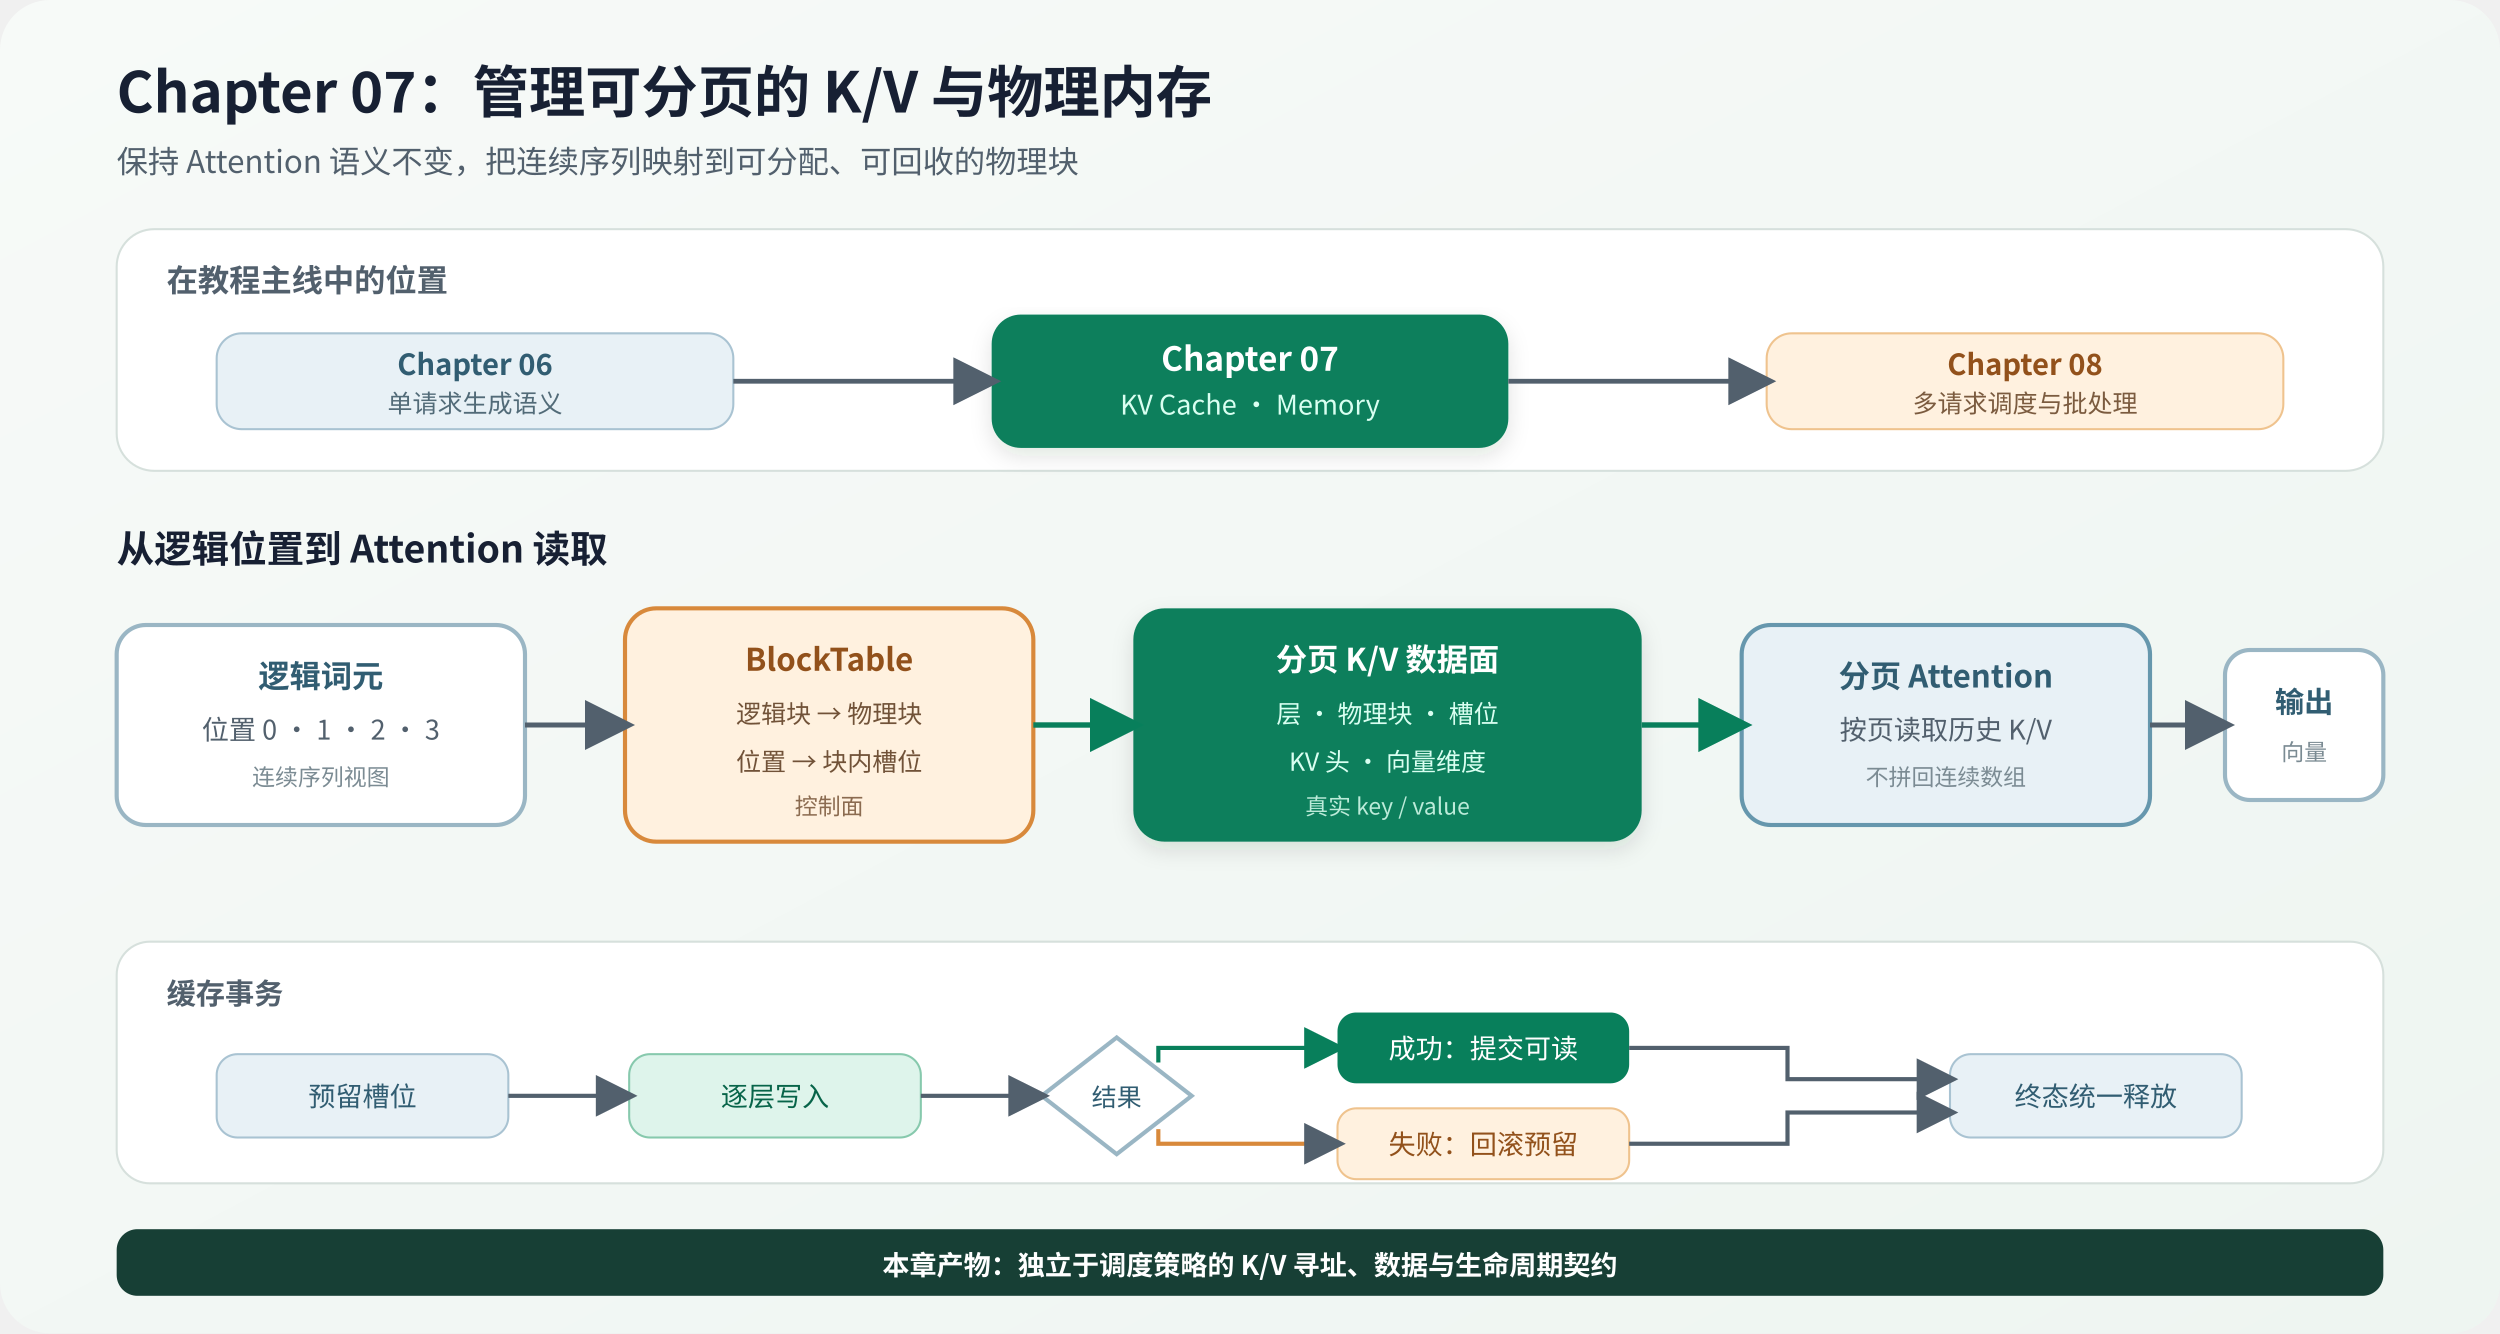
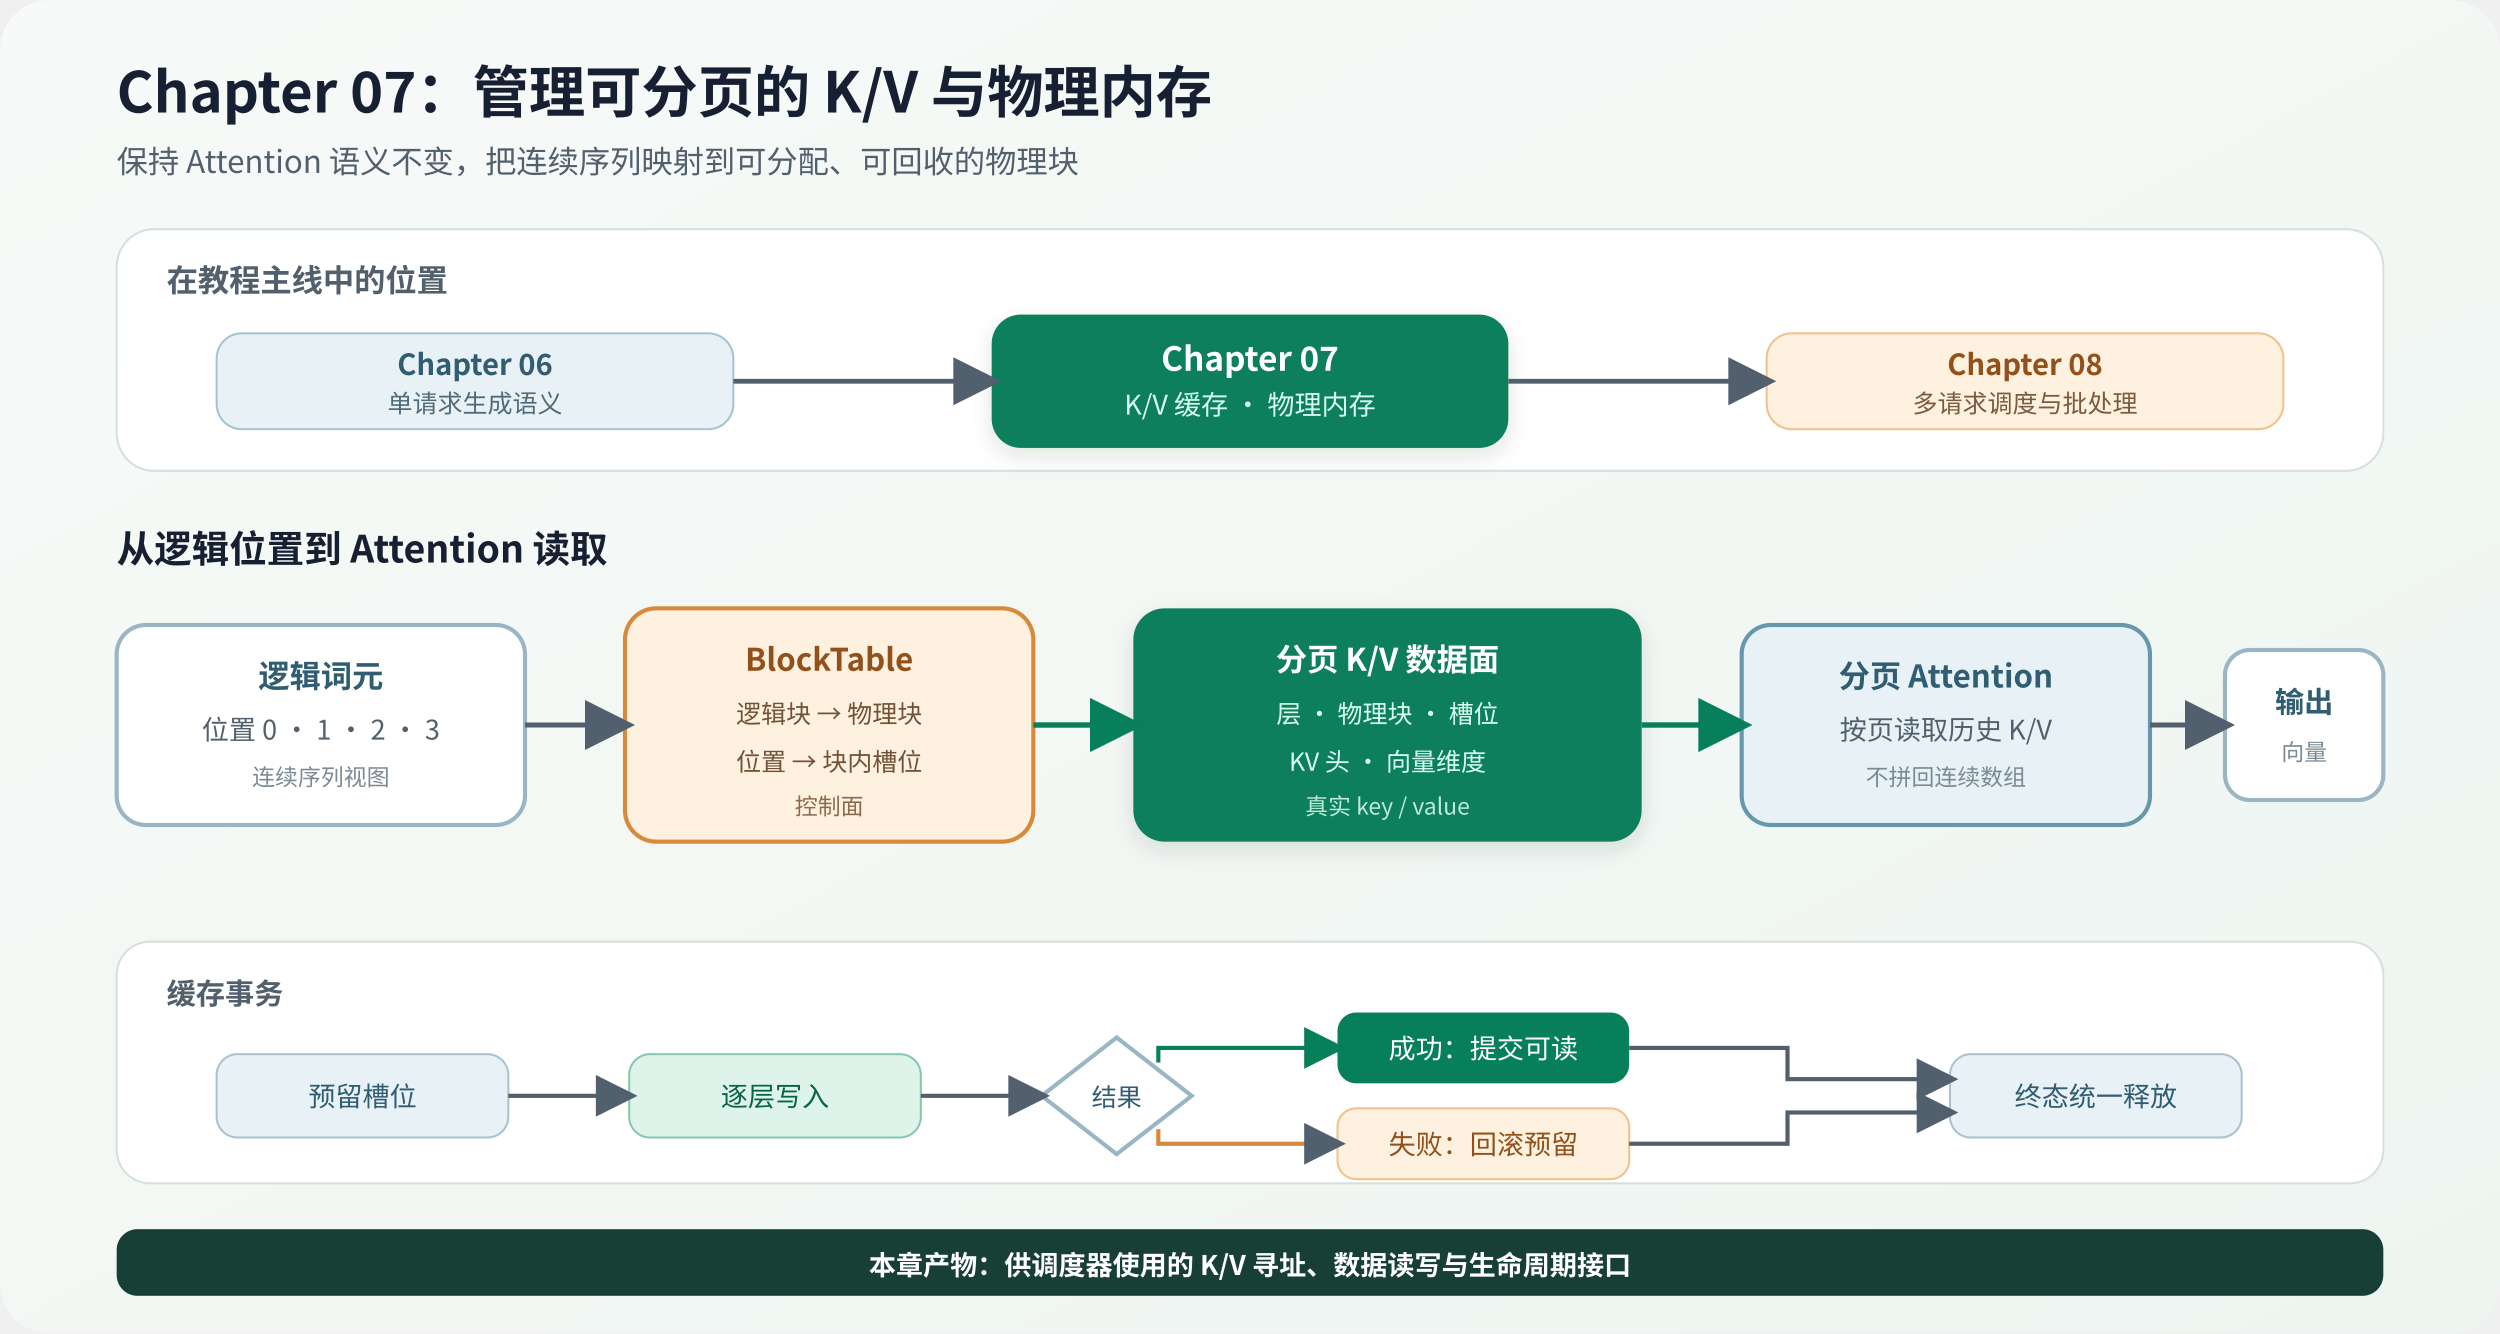
<svg xmlns="http://www.w3.org/2000/svg" viewBox="0 0 1200 640" role="img" aria-labelledby="title desc">
  <defs>
    <style>text { font-family: "Noto Sans CJK SC", "Droid Sans Fallback", sans-serif; }</style>
    <linearGradient id="bg" x1="0" y1="0" x2="1" y2="1">
      <stop offset="0" stop-color="#f7faf8" />
      <stop offset="1" stop-color="#eef5f1" />
    </linearGradient>
    <marker id="arrow" markerWidth="10" markerHeight="10" refX="8" refY="5" orient="auto">
      <path d="M0 0 L10 5 L0 10 Z" fill="#52606d" />
    </marker>
    <marker id="arrow-main" markerWidth="10" markerHeight="10" refX="8" refY="5" orient="auto">
      <path d="M0 0 L10 5 L0 10 Z" fill="#087f5b" />
    </marker>
    <filter id="shadow" x="-12%" y="-12%" width="124%" height="132%">
      <feDropShadow dx="0" dy="4" stdDeviation="5" flood-color="#102a24" flood-opacity="0.12" />
    </filter>
  </defs>
  <rect width="1200" height="640" rx="24" fill="url(#bg)" />
  <text x="56" y="54" font-size="27" font-weight="700" fill="#172033">Chapter 07：管理可分页的 K/V 与物理内存</text>
  <text x="56" y="83" font-size="15" fill="#52606d">保持 Attention 语义不变，把连续序列映射到可分配、可回收的物理块</text>
  <rect x="56" y="110" width="1088" height="116" rx="18" fill="#ffffff" stroke="#d6e0dc" />
  <text x="80" y="140" font-size="15" font-weight="700" fill="#52606d">在教程主线中的位置</text>
  <g text-anchor="middle">
    <rect x="104" y="160" width="248" height="46" rx="12" fill="#e8f1f6" stroke="#a9c3d2" />
    <text x="228" y="180" font-size="14" font-weight="700" fill="#315d72">Chapter 06</text>
    <text x="228" y="198" font-size="12" fill="#526b78">单请求生成语义</text>
    <rect x="476" y="151" width="248" height="64" rx="14" fill="#087f5b" filter="url(#shadow)" />
    <text x="600" y="178" font-size="16" font-weight="700" fill="#ffffff">Chapter 07</text>
-     <text x="600" y="199" font-size="13" fill="#d9fff1">KV Cache · Memory</text>
+     <text x="600" y="199" font-size="13" fill="#d9fff1">K/V 缓存 · 物理内存</text>
    <rect x="848" y="160" width="248" height="46" rx="12" fill="#fff1df" stroke="#efc38e" />
    <text x="972" y="180" font-size="14" font-weight="700" fill="#92511b">Chapter 08</text>
    <text x="972" y="198" font-size="12" fill="#7b5b3f">多请求调度与批处理</text>
  </g>
  <path d="M352 183 H476" fill="none" stroke="#52606d" stroke-width="2.3" marker-end="url(#arrow)" />
  <path d="M724 183 H848" fill="none" stroke="#52606d" stroke-width="2.3" marker-end="url(#arrow)" />
  <text x="56" y="270" font-size="18" font-weight="700" fill="#172033">从逻辑位置到 Attention 读取</text>
  <g text-anchor="middle">
    <rect x="56" y="300" width="196" height="96" rx="14" fill="#ffffff" stroke="#9ab6c4" stroke-width="2" />
    <text x="154" y="330" font-size="15" font-weight="700" fill="#315d72">逻辑词元</text>
    <text x="154" y="355" font-size="13" fill="#52606d">位置 0 · 1 · 2 · 3</text>
    <text x="154" y="377" font-size="11" fill="#7b8b93">连续序列视图</text>
    <rect x="300" y="292" width="196" height="112" rx="15" fill="#fff1df" stroke="#d8893b" stroke-width="2" />
    <text x="398" y="322" font-size="15" font-weight="700" fill="#92511b">BlockTable</text>
    <text x="398" y="347" font-size="12" fill="#715238">逻辑块 → 物理块</text>
    <text x="398" y="370" font-size="12" fill="#715238">位置 → 块内槽位</text>
    <text x="398" y="391" font-size="11" fill="#8b6b50">控制面</text>
    <rect x="544" y="292" width="244" height="112" rx="15" fill="#087f5b" filter="url(#shadow)" />
    <text x="666" y="322" font-size="15" font-weight="700" fill="#ffffff">分页 K/V 数据面</text>
    <text x="666" y="347" font-size="12" fill="#d9fff1">层 · 物理块 · 槽位</text>
    <text x="666" y="370" font-size="12" fill="#d9fff1">KV 头 · 向量维度</text>
    <text x="666" y="391" font-size="11" fill="#bcebd9">真实 key / value</text>
    <rect x="836" y="300" width="196" height="96" rx="14" fill="#e8f1f6" stroke="#6697ad" stroke-width="2" />
    <text x="934" y="330" font-size="15" font-weight="700" fill="#315d72">分页 Attention</text>
    <text x="934" y="355" font-size="13" fill="#52606d">按页读取历史 K/V</text>
    <text x="934" y="377" font-size="11" fill="#7b8b93">不拼回连续数组</text>
    <rect x="1068" y="312" width="76" height="72" rx="12" fill="#ffffff" stroke="#9ab6c4" stroke-width="2" />
    <text x="1106" y="342" font-size="14" font-weight="700" fill="#315d72">输出</text>
    <text x="1106" y="365" font-size="11" fill="#7b8b93">向量</text>
  </g>
  <path d="M252 348 H300" fill="none" stroke="#52606d" stroke-width="2.4" marker-end="url(#arrow)" />
  <path d="M496 348 H544" fill="none" stroke="#087f5b" stroke-width="2.6" marker-end="url(#arrow-main)" />
  <path d="M788 348 H836" fill="none" stroke="#087f5b" stroke-width="2.6" marker-end="url(#arrow-main)" />
  <path d="M1032 348 H1068" fill="none" stroke="#52606d" stroke-width="2.4" marker-end="url(#arrow)" />
  <rect x="56" y="452" width="1088" height="116" rx="16" fill="#ffffff" stroke="#d6e0dc" />
  <text x="80" y="482" font-size="14" font-weight="700" fill="#52606d">缓存事务</text>
  <g text-anchor="middle">
    <rect x="104" y="506" width="140" height="40" rx="10" fill="#e8f1f6" stroke="#a9c3d2" />
    <text x="174" y="531" font-size="13" fill="#315d72">预留槽位</text>
    <rect x="302" y="506" width="140" height="40" rx="10" fill="#def4eb" stroke="#87c9ad" />
    <text x="372" y="531" font-size="13" fill="#076449">逐层写入</text>
    <path d="M500 526 L536 498 L572 526 L536 554 Z" fill="#ffffff" stroke="#9ab6c4" stroke-width="2" />
    <text x="536" y="531" font-size="12" fill="#315d72">结果</text>
    <rect x="642" y="486" width="140" height="34" rx="9" fill="#087f5b" />
    <text x="712" y="508" font-size="13" fill="#ffffff">成功：提交可读</text>
    <rect x="642" y="532" width="140" height="34" rx="9" fill="#fff1df" stroke="#efc38e" />
    <text x="712" y="554" font-size="13" fill="#92511b">失败：回滚预留</text>
    <rect x="936" y="506" width="140" height="40" rx="10" fill="#e8f1f6" stroke="#a9c3d2" />
    <text x="1006" y="531" font-size="13" fill="#315d72">终态统一释放</text>
  </g>
  <path d="M244 526 H302" fill="none" stroke="#52606d" stroke-width="2" marker-end="url(#arrow)" />
  <path d="M442 526 H500" fill="none" stroke="#52606d" stroke-width="2" marker-end="url(#arrow)" />
  <path d="M556 510 V503 H642" fill="none" stroke="#087f5b" stroke-width="2" marker-end="url(#arrow-main)" />
  <path d="M556 542 V549 H642" fill="none" stroke="#d8893b" stroke-width="2" marker-end="url(#arrow)" />
  <path d="M782 503 H858 V518 H936" fill="none" stroke="#52606d" stroke-width="2" marker-end="url(#arrow)" />
  <path d="M782 549 H858 V534 H936" fill="none" stroke="#52606d" stroke-width="2" marker-end="url(#arrow)" />
  <rect x="56" y="590" width="1088" height="32" rx="10" fill="#173f35" />
-   <text x="600" y="612" font-size="13" font-weight="700" text-anchor="middle" fill="#ffffff">本章产物：独立于调度策略的 K/V 寻址、数据与生命周期契约</text>
+   <text x="600" y="612" font-size="13" font-weight="700" text-anchor="middle" fill="#ffffff">本章产物：供调度器使用的 K/V 寻址、数据读写与生命周期接口</text>
</svg>
